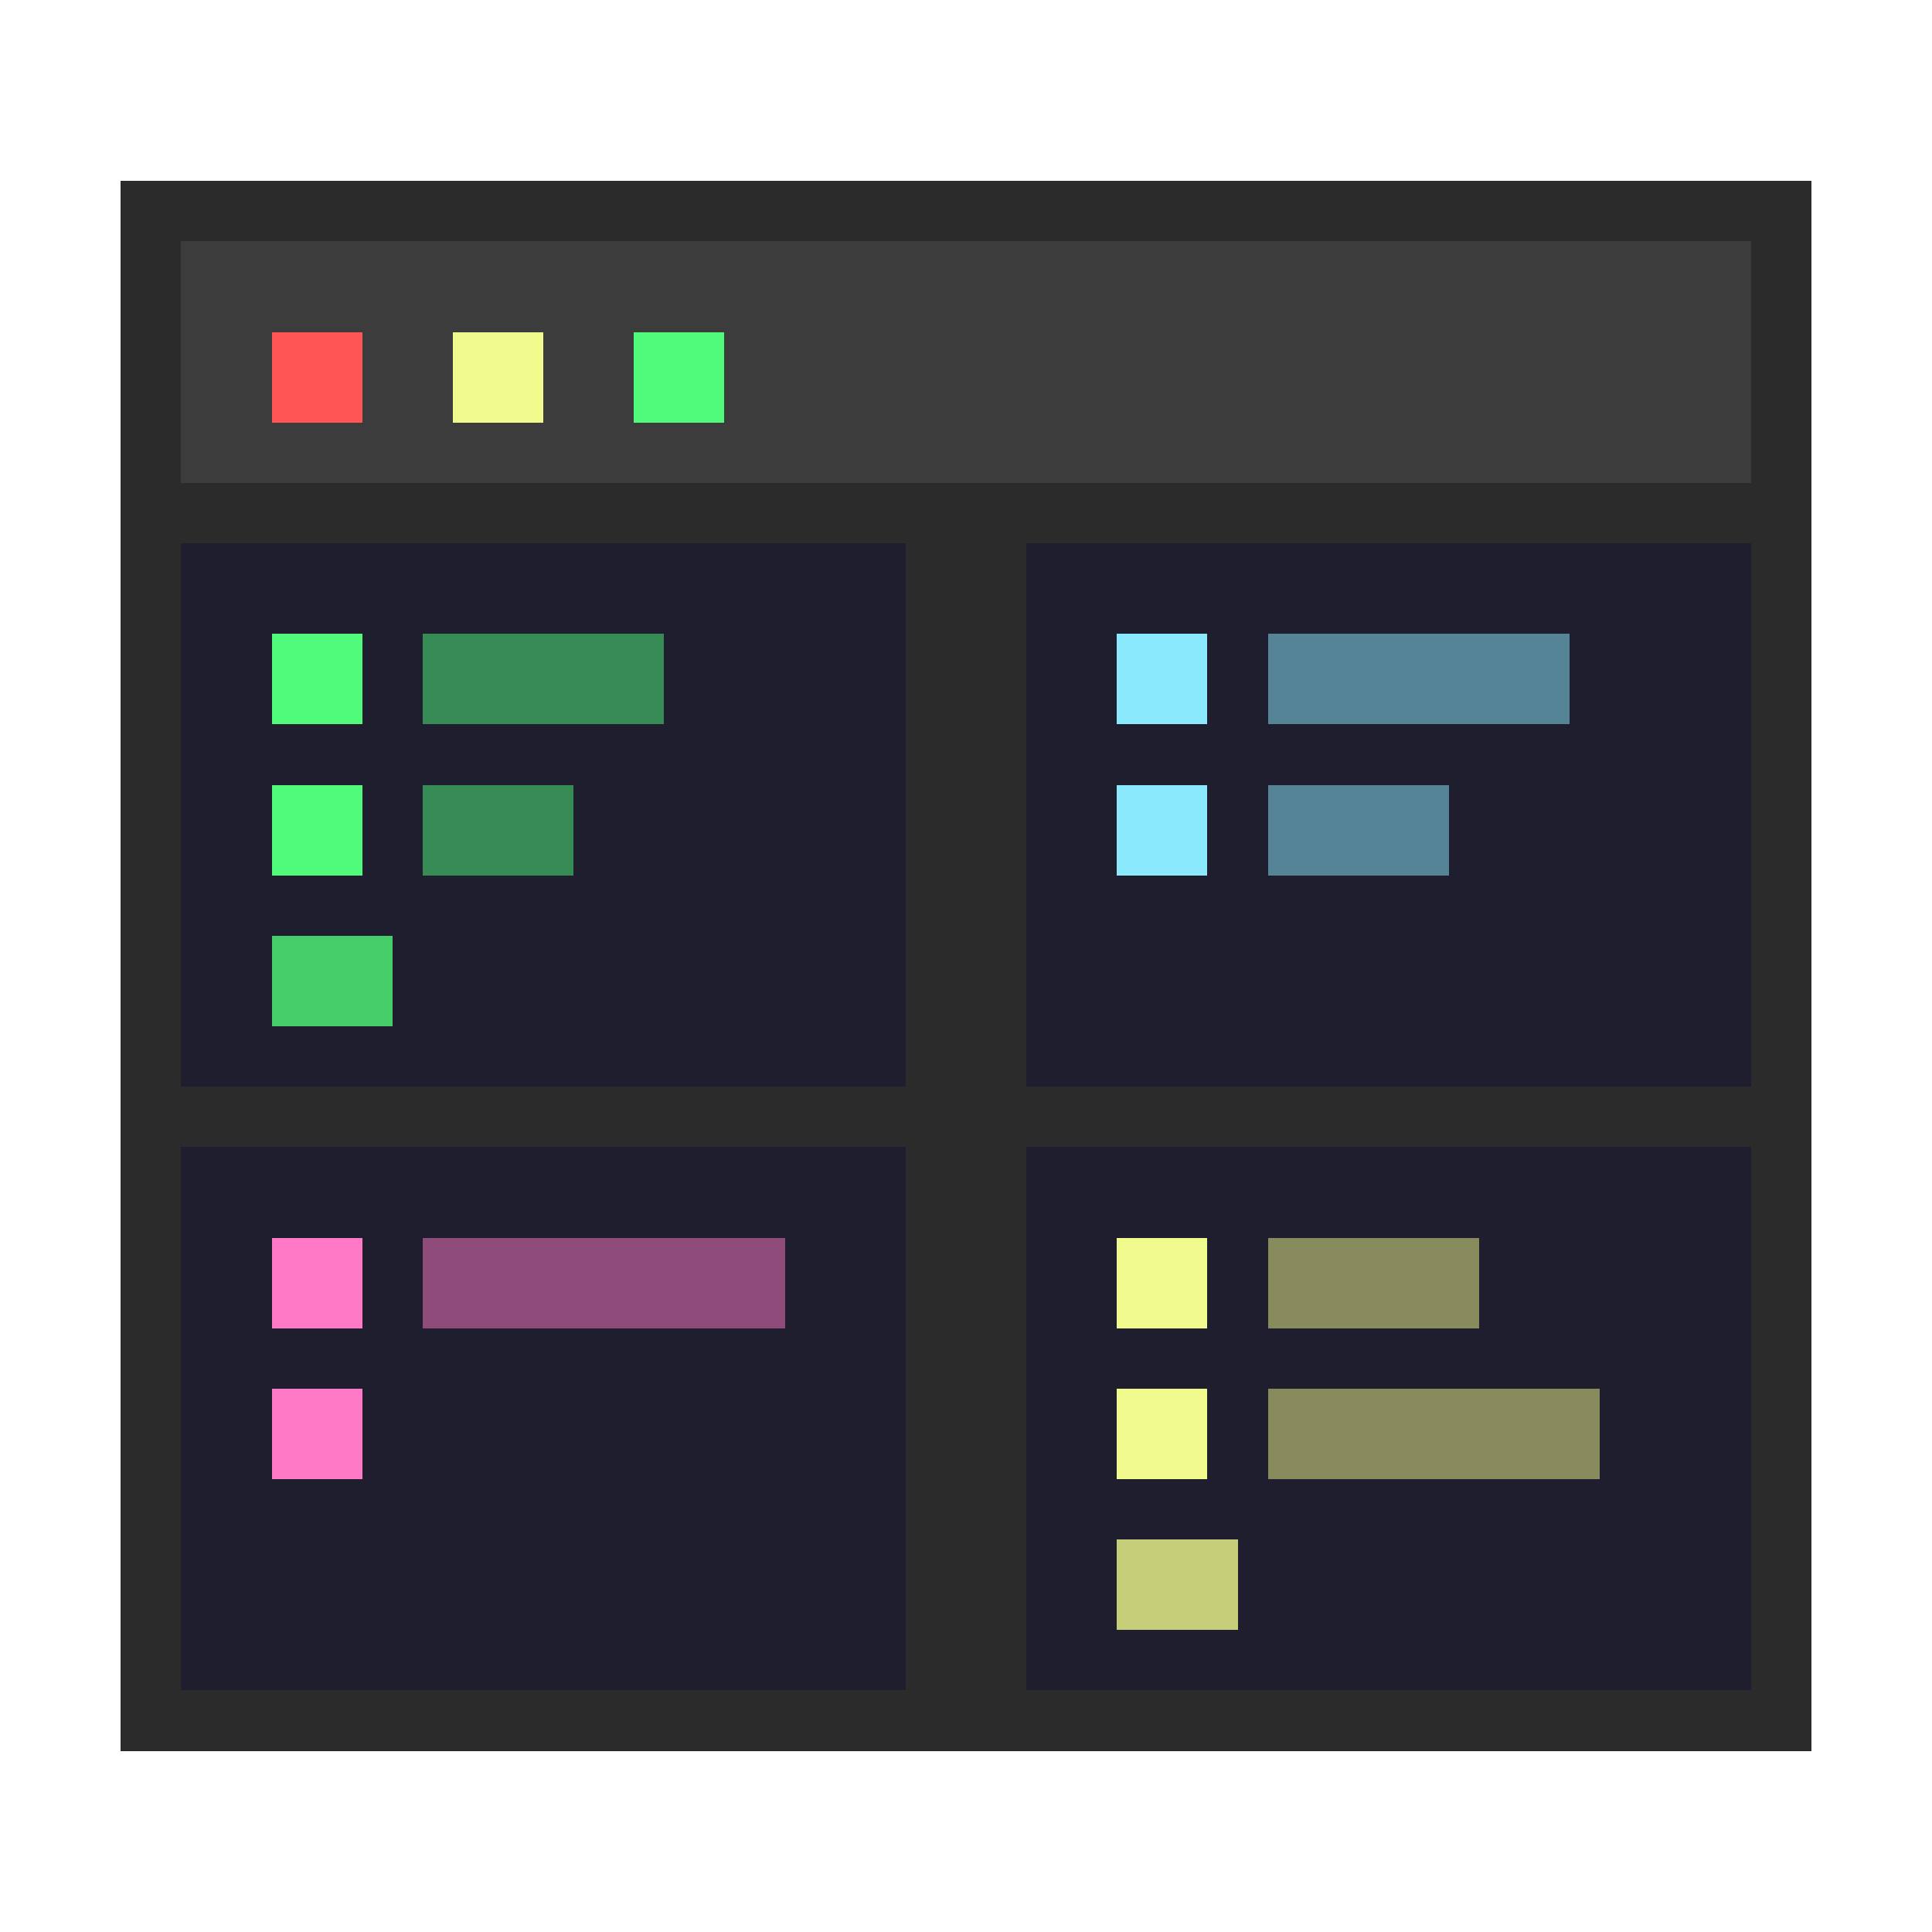
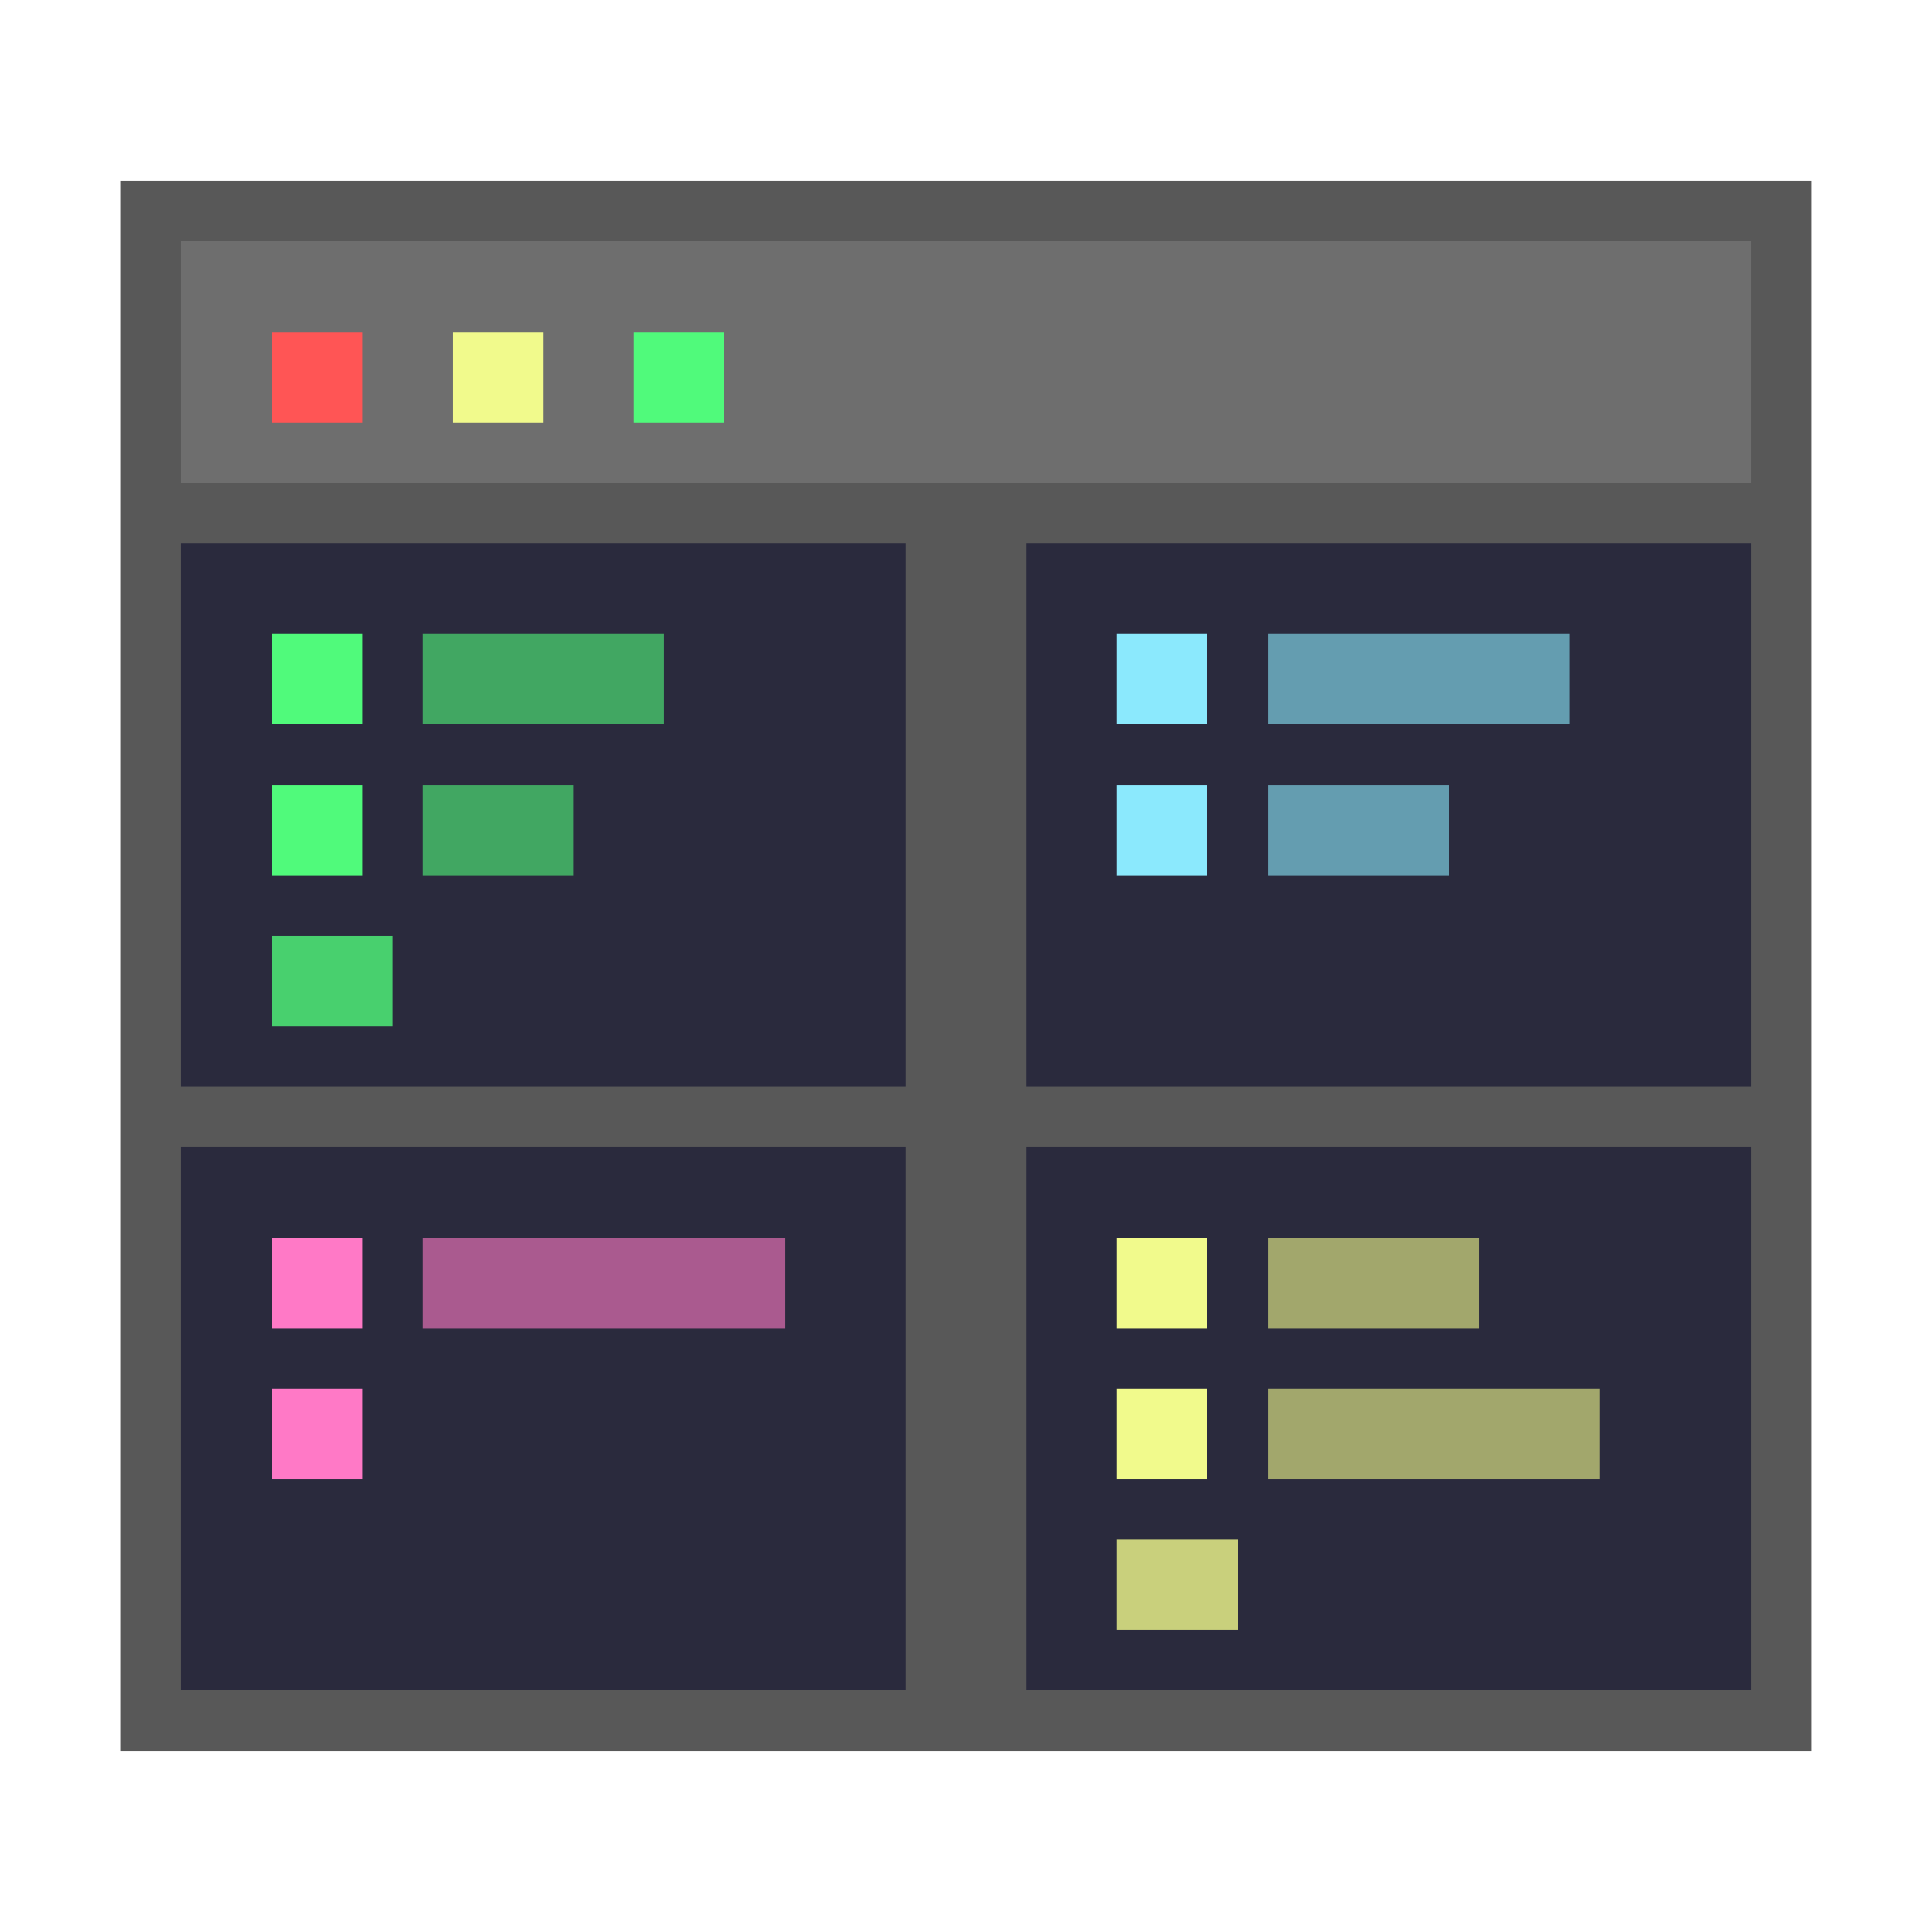
<svg xmlns="http://www.w3.org/2000/svg" viewBox="0 0 64 64" width="64" height="64" shape-rendering="crispEdges">
-   <rect x="4" y="6" width="56" height="52" rx="0" fill="#2b2b2b" />
-   <rect x="6" y="8" width="52" height="8" fill="#3c3c3c" />
+   <rect x="4" y="6" width="56" height="52" rx="0" fill="#585858" />
+   <rect x="6" y="8" width="52" height="8" fill="#6e6e6e" />
  <rect x="9" y="11" width="3" height="3" fill="#ff5555" />
  <rect x="15" y="11" width="3" height="3" fill="#f1fa8c" />
  <rect x="21" y="11" width="3" height="3" fill="#50fa7b" />
-   <rect x="6" y="18" width="24" height="18" fill="#1e1e2e" />
-   <rect x="34" y="18" width="24" height="18" fill="#1e1e2e" />
-   <rect x="6" y="38" width="24" height="18" fill="#1e1e2e" />
-   <rect x="34" y="38" width="24" height="18" fill="#1e1e2e" />
-   <rect x="30" y="18" width="4" height="38" fill="#2b2b2b" />
-   <rect x="6" y="36" width="52" height="2" fill="#2b2b2b" />
+   <rect x="6" y="18" width="24" height="18" fill="#2a2a3d" />
+   <rect x="34" y="18" width="24" height="18" fill="#2a2a3d" />
+   <rect x="6" y="38" width="24" height="18" fill="#2a2a3d" />
+   <rect x="34" y="38" width="24" height="18" fill="#2a2a3d" />
+   <rect x="30" y="18" width="4" height="38" fill="#585858" />
+   <rect x="6" y="36" width="52" height="2" fill="#585858" />
  <rect x="9" y="21" width="3" height="3" fill="#50fa7b" />
-   <rect x="14" y="21" width="8" height="3" fill="#50fa7b" opacity="0.5" />
+   <rect x="14" y="21" width="8" height="3" fill="#50fa7b" opacity="0.6" />
  <rect x="9" y="26" width="3" height="3" fill="#50fa7b" />
-   <rect x="14" y="26" width="5" height="3" fill="#50fa7b" opacity="0.5" />
+   <rect x="14" y="26" width="5" height="3" fill="#50fa7b" opacity="0.6" />
  <rect x="9" y="31" width="4" height="3" fill="#50fa7b" opacity="0.8" />
  <rect x="37" y="21" width="3" height="3" fill="#8be9fd" />
-   <rect x="42" y="21" width="10" height="3" fill="#8be9fd" opacity="0.5" />
+   <rect x="42" y="21" width="10" height="3" fill="#8be9fd" opacity="0.6" />
  <rect x="37" y="26" width="3" height="3" fill="#8be9fd" />
-   <rect x="42" y="26" width="6" height="3" fill="#8be9fd" opacity="0.5" />
+   <rect x="42" y="26" width="6" height="3" fill="#8be9fd" opacity="0.6" />
  <rect x="9" y="41" width="3" height="3" fill="#ff79c6" />
-   <rect x="14" y="41" width="12" height="3" fill="#ff79c6" opacity="0.5" />
+   <rect x="14" y="41" width="12" height="3" fill="#ff79c6" opacity="0.6" />
  <rect x="9" y="46" width="3" height="3" fill="#ff79c6" />
  <rect x="37" y="41" width="3" height="3" fill="#f1fa8c" />
-   <rect x="42" y="41" width="7" height="3" fill="#f1fa8c" opacity="0.5" />
+   <rect x="42" y="41" width="7" height="3" fill="#f1fa8c" opacity="0.6" />
  <rect x="37" y="46" width="3" height="3" fill="#f1fa8c" />
-   <rect x="42" y="46" width="11" height="3" fill="#f1fa8c" opacity="0.5" />
+   <rect x="42" y="46" width="11" height="3" fill="#f1fa8c" opacity="0.6" />
  <rect x="37" y="51" width="4" height="3" fill="#f1fa8c" opacity="0.8" />
</svg>
